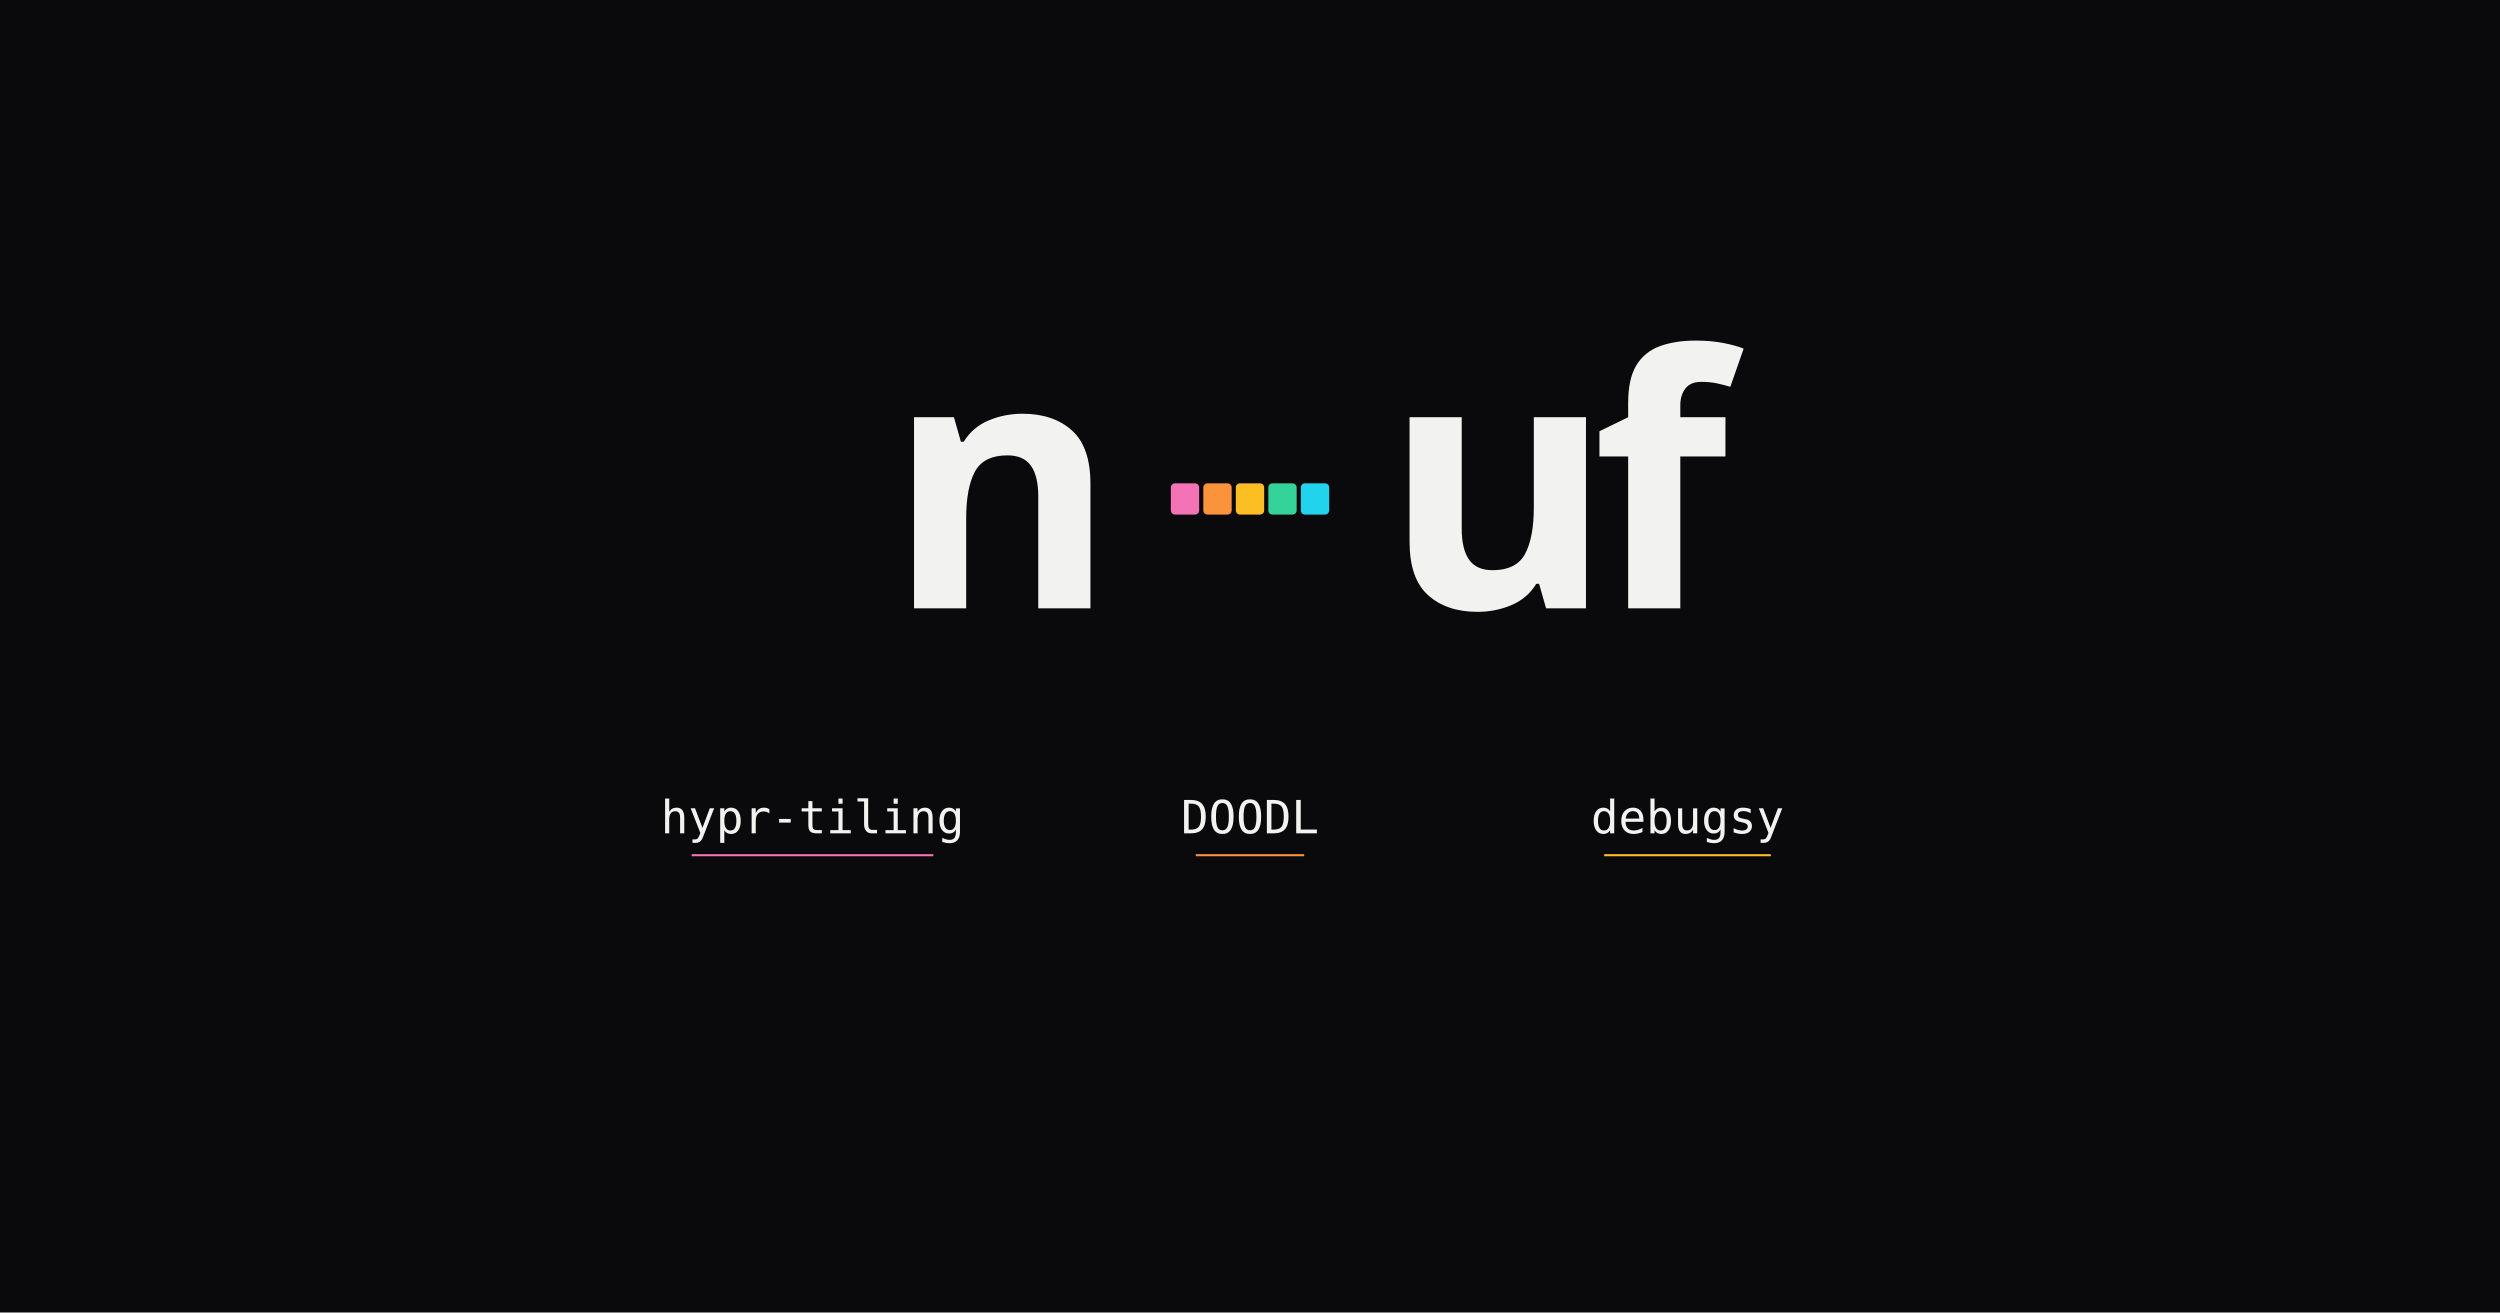
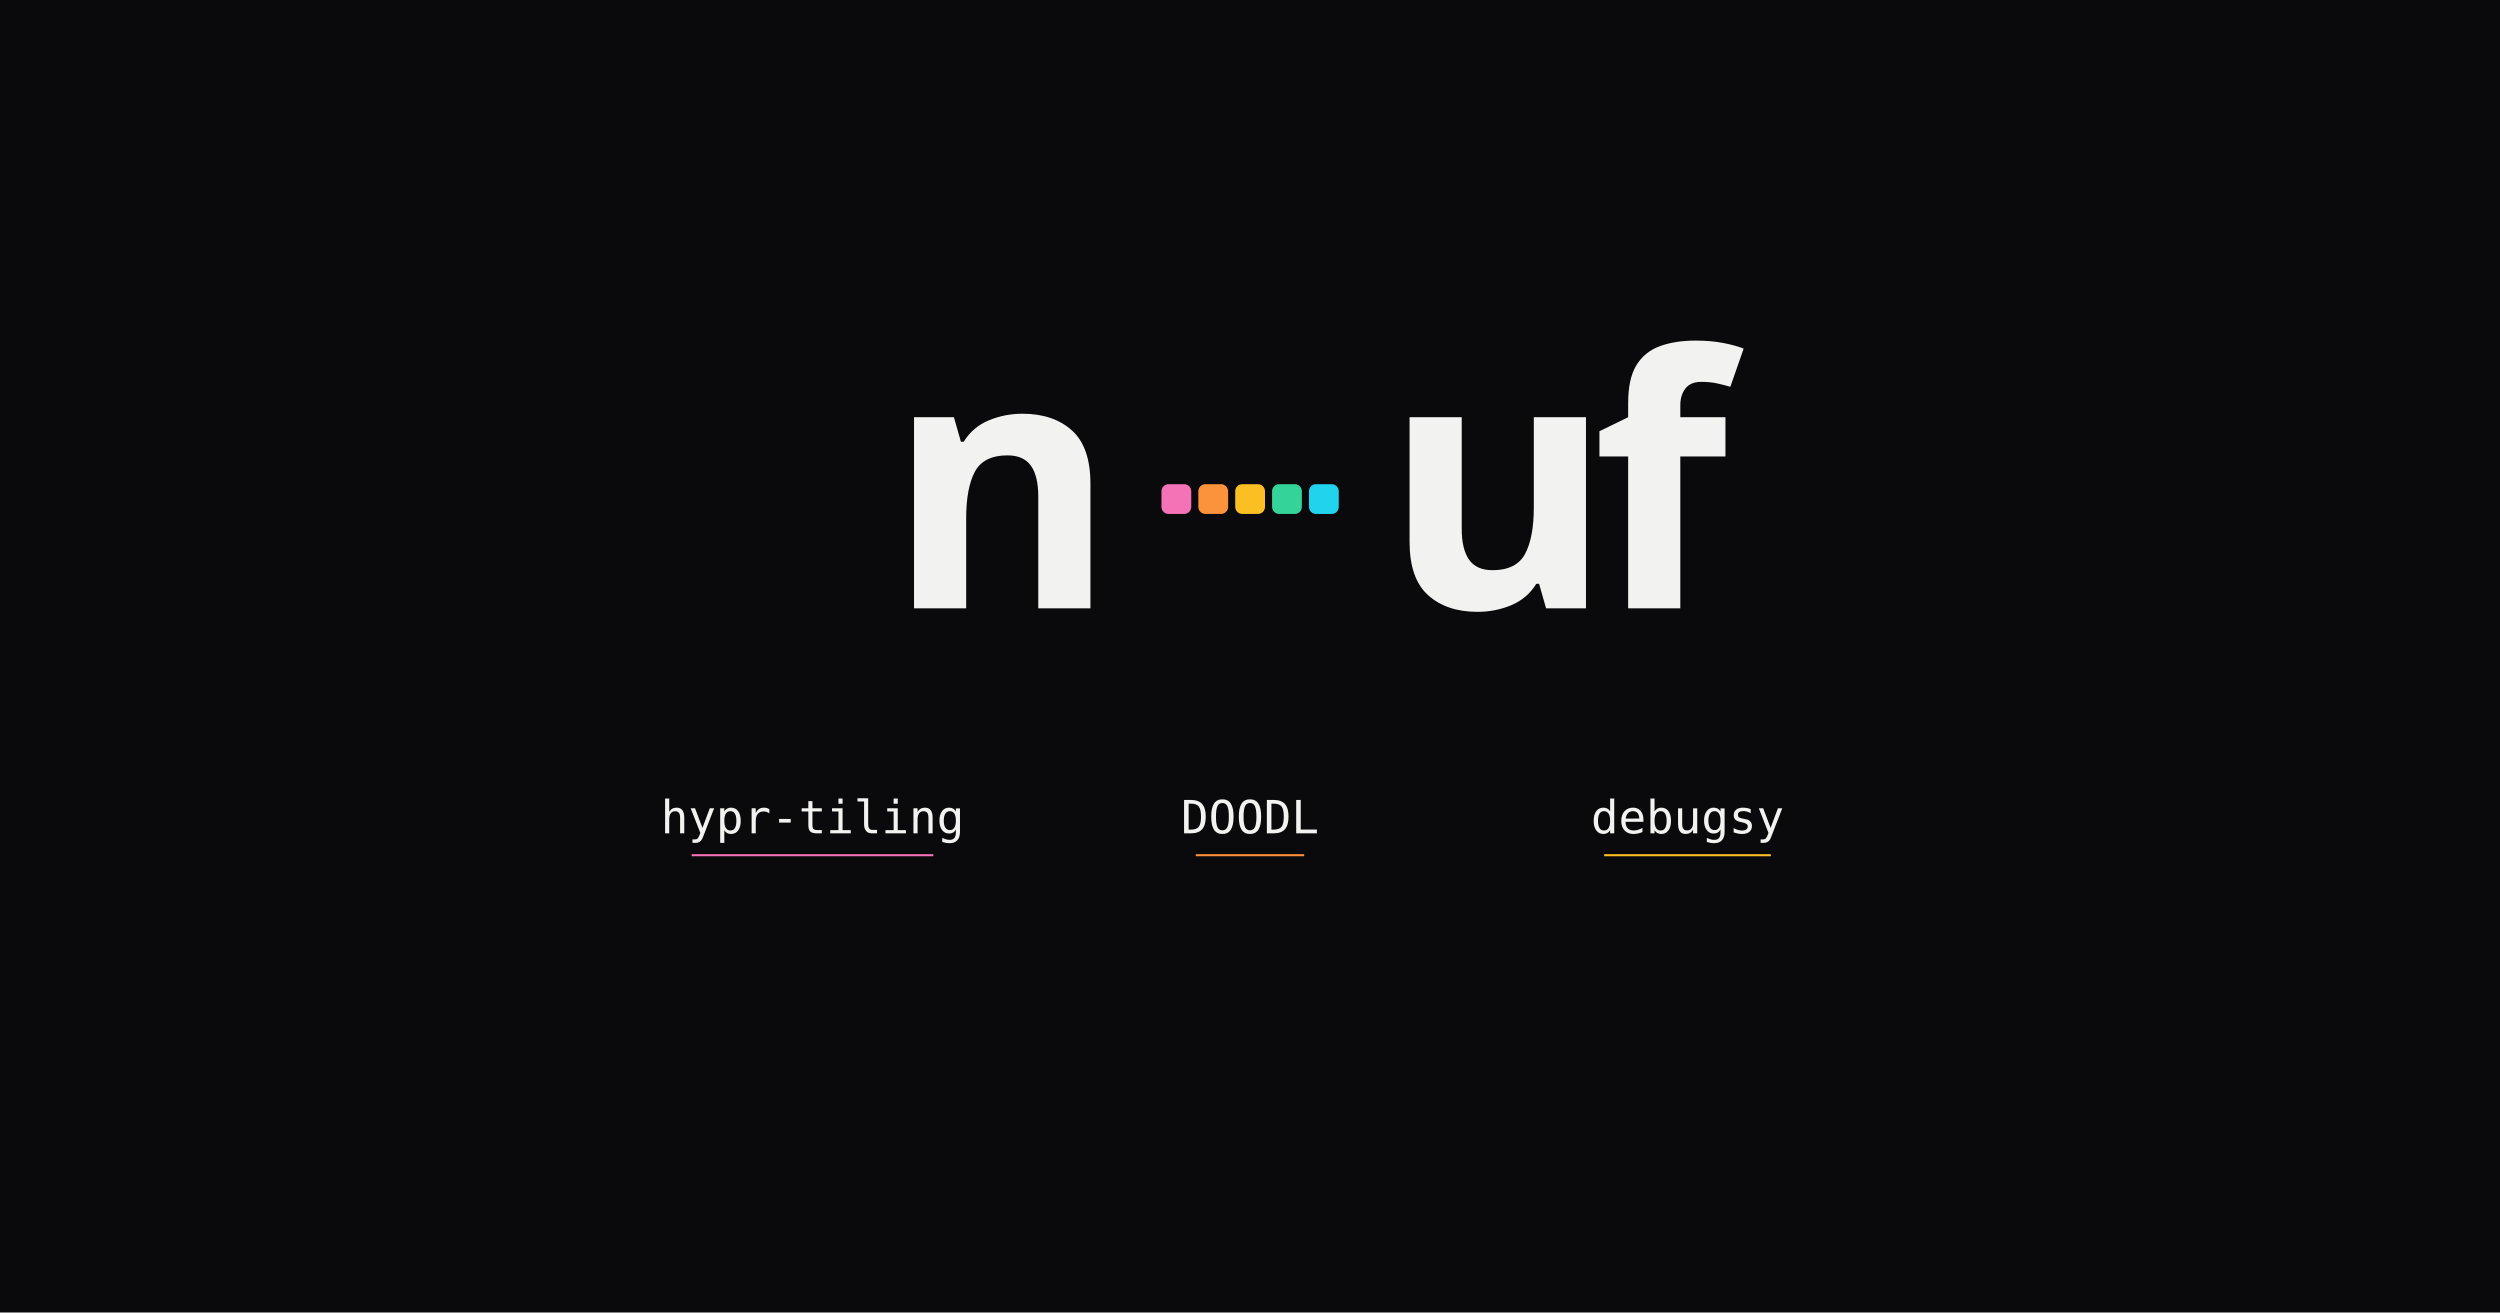
<svg xmlns="http://www.w3.org/2000/svg" width="1200" height="630" viewBox="0 0 1200 630" role="img" aria-labelledby="og-title">
  <rect width="1200" height="630" fill="#0a0a0c" />
  <g fill="#f2f2f0" font-family="ui-sans-serif, system-ui, sans-serif" font-weight="800" font-size="168" letter-spacing="-10">
    <text x="536" y="292" text-anchor="end">n</text>
    <text x="664" y="292" text-anchor="start">uf</text>
  </g>
-   <g transform="translate(562 232)">
-     <rect width="13.6" height="15" rx="2" fill="#f472b6" />
-     <rect x="15.6" width="13.6" height="15" rx="2" fill="#fb923c" />
-     <rect x="31.2" width="13.6" height="15" rx="2" fill="#fbbf24" />
-     <rect x="46.8" width="13.6" height="15" rx="2" fill="#34d399" />
-     <rect x="62.4" width="13.6" height="15" rx="2" fill="#22d3ee" />
+   <g transform="translate(557.5 232.4)">
+     <rect width="14.3" height="14.3" rx="3.4" fill="#f472b6" />
+     <rect x="17.7" width="14.3" height="14.3" rx="3.4" fill="#fb923c" />
+     <rect x="35.4" width="14.3" height="14.3" rx="3.4" fill="#fbbf24" />
+     <rect x="53.1" width="14.3" height="14.3" rx="3.4" fill="#34d399" />
+     <rect x="70.8" width="14.3" height="14.3" rx="3.4" fill="#22d3ee" />
  </g>
  <g fill="#f2f2f0" font-family="ui-monospace, SFMono-Regular, Menlo, Consolas, monospace" font-size="22" font-weight="400">
    <text x="390" y="400" text-anchor="middle">hypr-tiling</text>
    <text x="600" y="400" text-anchor="middle">DOODL</text>
    <text x="810" y="400" text-anchor="middle">debugsy</text>
  </g>
  <g>
    <rect x="332" y="410" width="116" height="1" fill="#f472b6" />
    <rect x="574" y="410" width="52" height="1" fill="#fb923c" />
    <rect x="770" y="410" width="80" height="1" fill="#fbbf24" />
  </g>
</svg>
